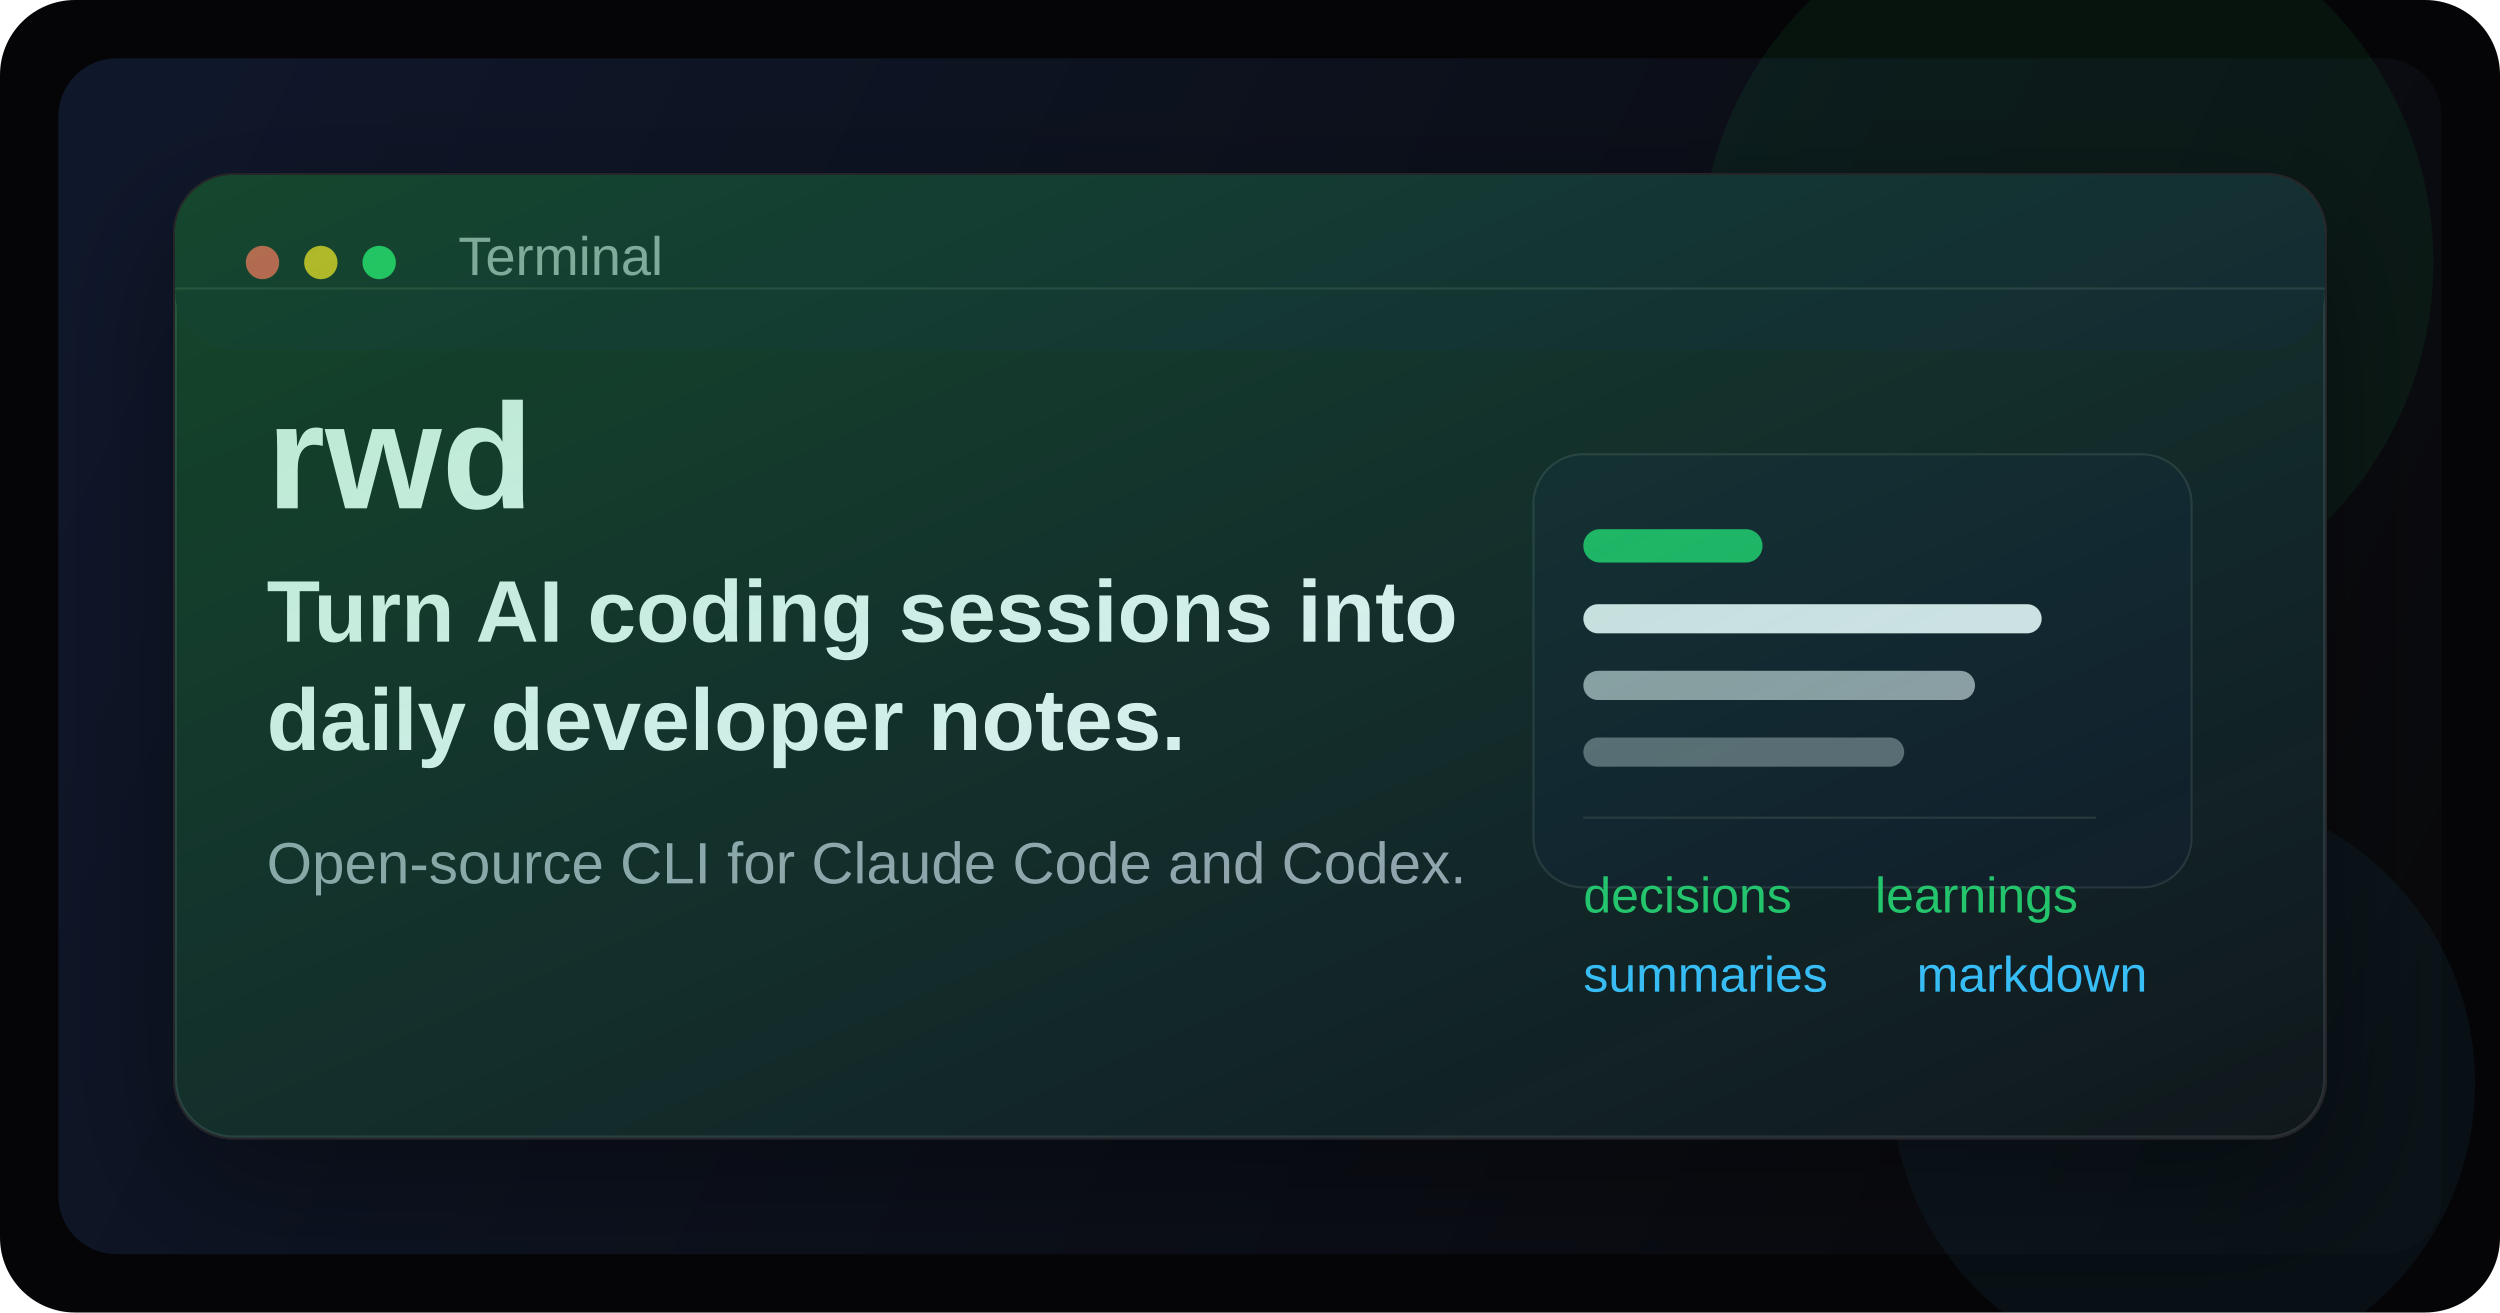
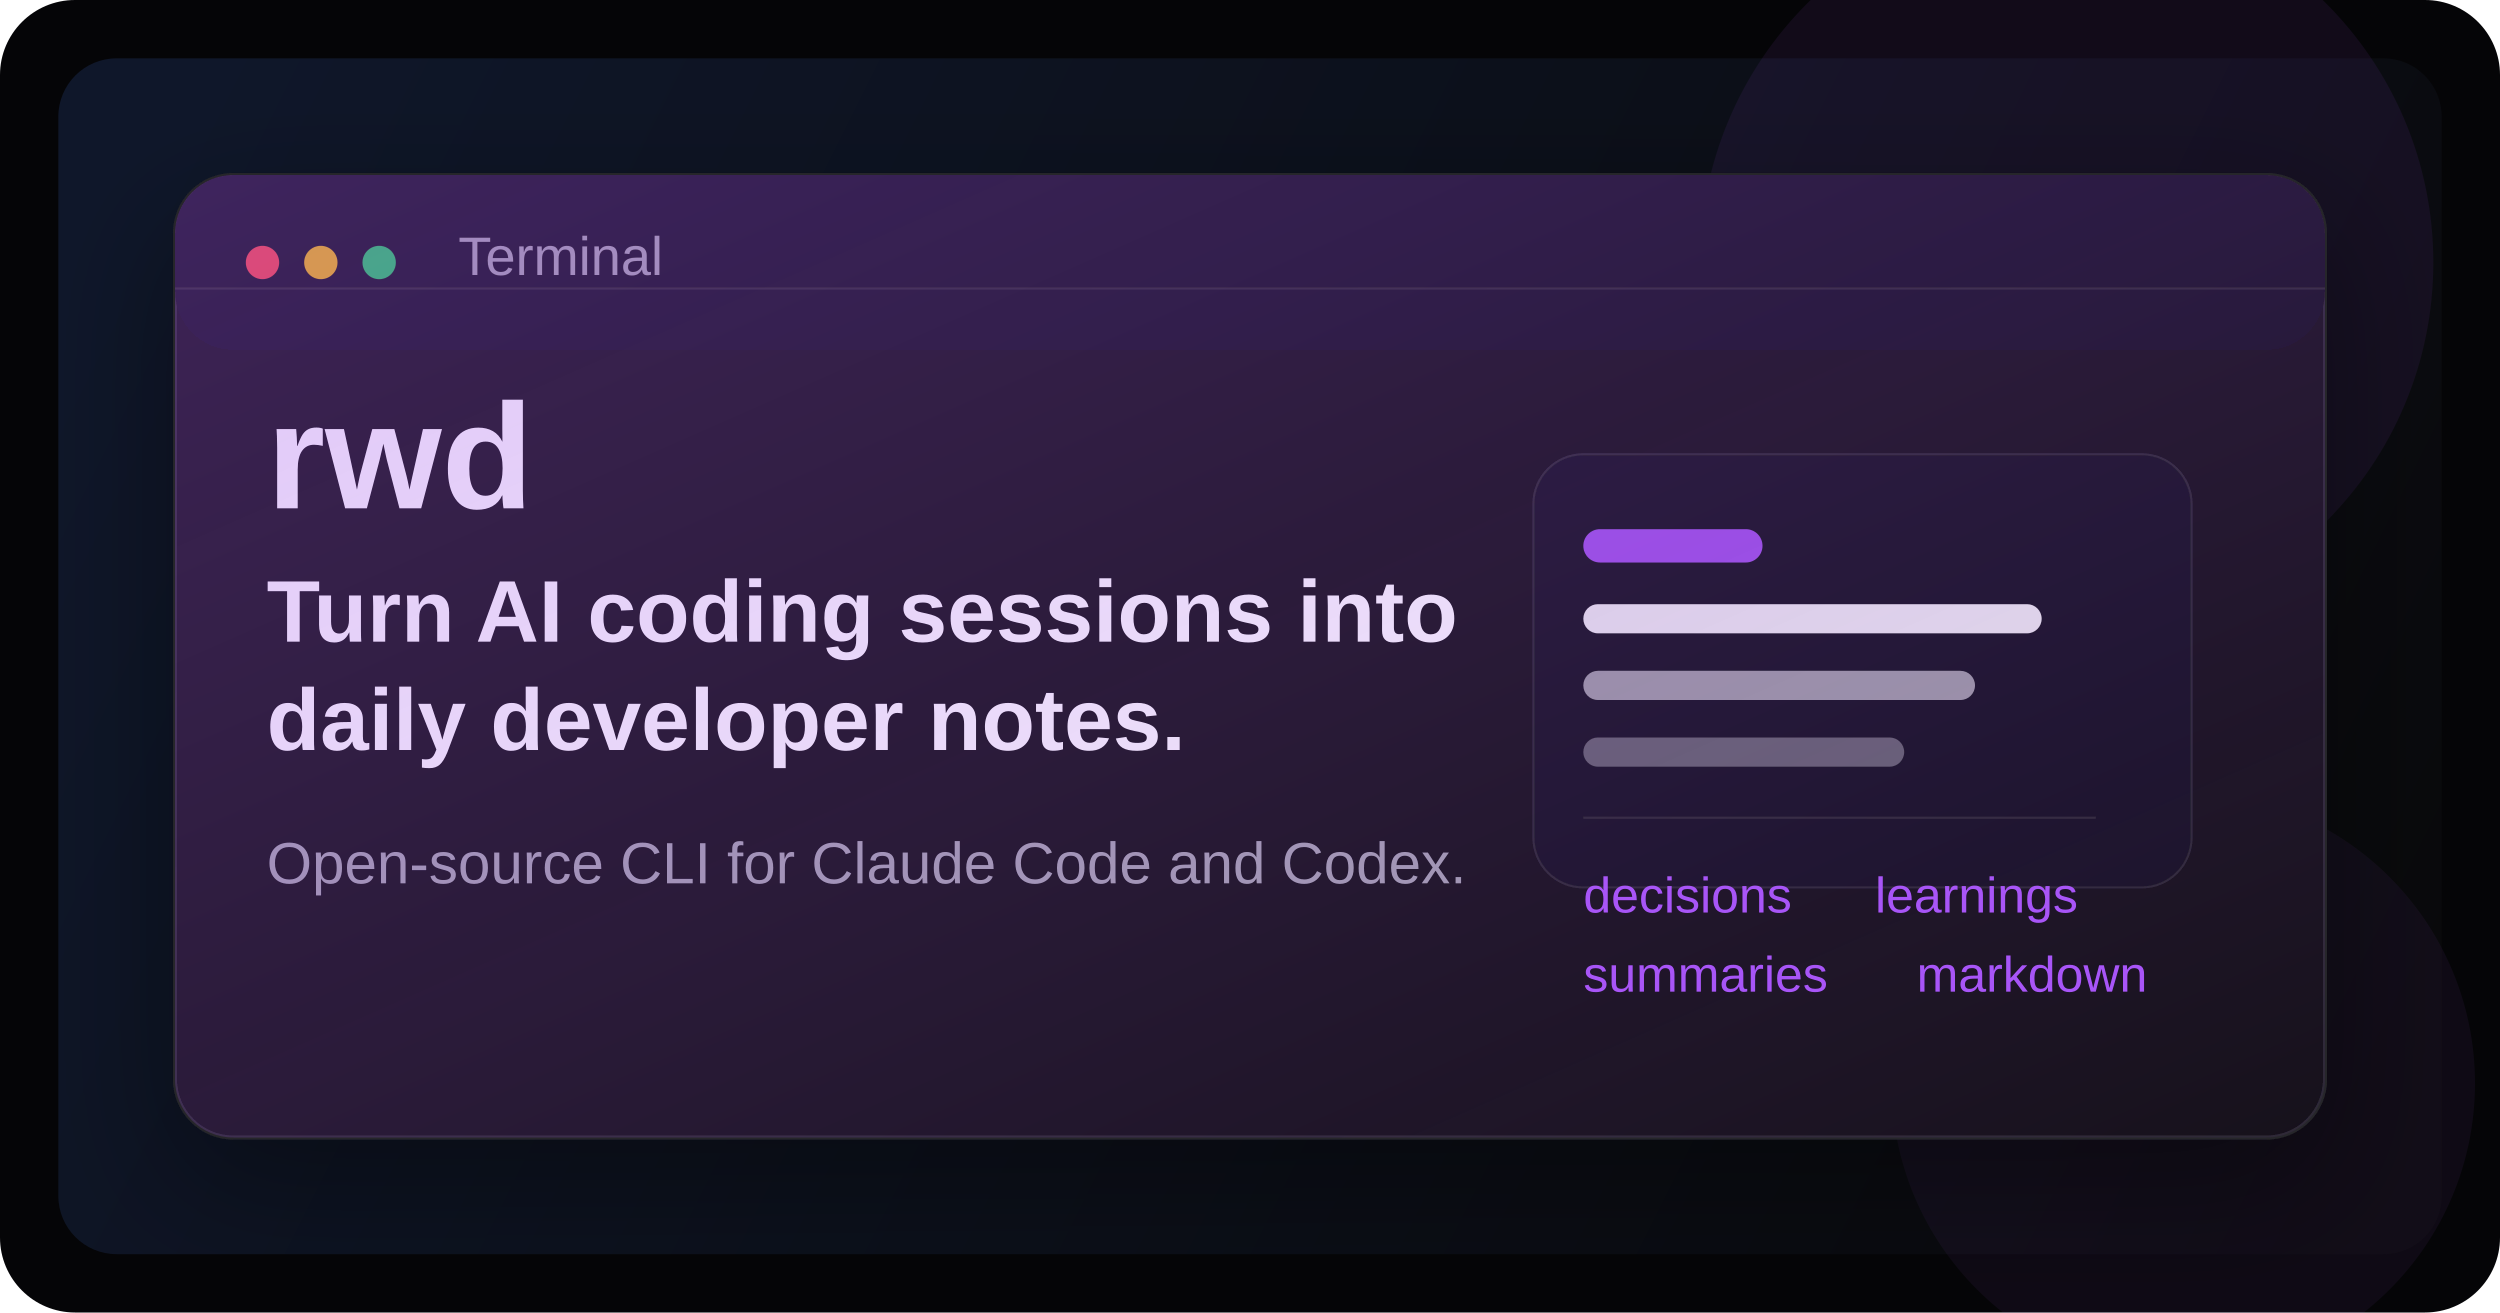
<svg xmlns="http://www.w3.org/2000/svg" width="1200" height="630" viewBox="0 0 1200 630" fill="none">
  <defs>
    <linearGradient id="bg" x1="84" y1="56" x2="1124" y2="574" gradientUnits="userSpaceOnUse">
      <stop stop-color="#0F172A" />
      <stop offset="1" stop-color="#09090B" />
    </linearGradient>
    <linearGradient id="glow" x1="0" y1="0" x2="1" y2="1">
-       <stop stop-color="#22C55E" stop-opacity="0.32" />
-       <stop offset="1" stop-color="#38BDF8" stop-opacity="0.06" />
+       <stop stop-color="#A855F7" stop-opacity="0.32" />
+       <stop offset="1" stop-color="#A855F7" stop-opacity="0.06" />
    </linearGradient>
    <filter id="shadow" x="0" y="0" width="1200" height="630" filterUnits="userSpaceOnUse" color-interpolation-filters="sRGB">
      <feDropShadow dx="0" dy="24" stdDeviation="32" flood-color="#000000" flood-opacity="0.35" />
    </filter>
  </defs>
  <rect width="1200" height="630" rx="36" fill="#050507" />
  <rect x="28" y="28" width="1144" height="574" rx="28" fill="url(#bg)" />
-   <circle cx="992" cy="126" r="176" fill="#22C55E" fill-opacity="0.08" />
-   <circle cx="1048" cy="520" r="140" fill="#38BDF8" fill-opacity="0.06" />
+   <circle cx="992" cy="126" r="176" fill="#A855F7" fill-opacity="0.08" />
+   <circle cx="1048" cy="520" r="140" fill="#A855F7" fill-opacity="0.06" />
  <g filter="url(#shadow)">
    <rect x="84" y="84" width="1032" height="462" rx="28" fill="#09090B" stroke="#27272A" stroke-width="2" />
    <rect x="84" y="84" width="1032" height="84" rx="28" fill="#111114" />
    <rect x="84" y="138" width="1032" height="1" fill="#27272A" />
    <circle cx="126" cy="126" r="8" fill="#EF4444" />
    <circle cx="154" cy="126" r="8" fill="#EAB308" />
    <circle cx="182" cy="126" r="8" fill="#22C55E" />
    <text x="220" y="132" fill="#A1A1AA" font-size="26" font-family="Arial, Helvetica, sans-serif">Terminal</text>
    <text x="128" y="244" fill="#FAFAFA" font-size="72" font-weight="700" font-family="Arial, Helvetica, sans-serif">rwd</text>
    <text x="128" y="308" fill="#FAFAFA" font-size="42" font-weight="700" font-family="Arial, Helvetica, sans-serif">Turn AI coding sessions into</text>
    <text x="128" y="360" fill="#FAFAFA" font-size="42" font-weight="700" font-family="Arial, Helvetica, sans-serif">daily developer notes.</text>
    <text x="128" y="424" fill="#A1A1AA" font-size="28" font-family="Arial, Helvetica, sans-serif">Open-source CLI for Claude Code and Codex.</text>
    <rect x="736" y="218" width="316" height="208" rx="24" fill="#0F1115" stroke="#27272A" />
-     <rect x="760" y="254" width="86" height="16" rx="8" fill="#22C55E" fill-opacity="0.9" />
+     <rect x="760" y="254" width="86" height="16" rx="8" fill="#A855F7" fill-opacity="0.9" />
    <rect x="760" y="290" width="220" height="14" rx="7" fill="#FAFAFA" fill-opacity="0.92" />
    <rect x="760" y="322" width="188" height="14" rx="7" fill="#D4D4D8" fill-opacity="0.7" />
    <rect x="760" y="354" width="154" height="14" rx="7" fill="#A1A1AA" fill-opacity="0.55" />
    <rect x="760" y="392" width="246" height="1" fill="#27272A" />
-     <text x="760" y="438" fill="#22C55E" font-size="24" font-family="Arial, Helvetica, sans-serif">decisions</text>
-     <text x="900" y="438" fill="#22C55E" font-size="24" font-family="Arial, Helvetica, sans-serif">learnings</text>
-     <text x="760" y="476" fill="#38BDF8" font-size="24" font-family="Arial, Helvetica, sans-serif">summaries</text>
-     <text x="920" y="476" fill="#38BDF8" font-size="24" font-family="Arial, Helvetica, sans-serif">markdown</text>
+     <text x="760" y="438" fill="#A855F7" font-size="24" font-family="Arial, Helvetica, sans-serif">decisions</text>
+     <text x="900" y="438" fill="#A855F7" font-size="24" font-family="Arial, Helvetica, sans-serif">learnings</text>
+     <text x="760" y="476" fill="#A855F7" font-size="24" font-family="Arial, Helvetica, sans-serif">summaries</text>
+     <text x="920" y="476" fill="#A855F7" font-size="24" font-family="Arial, Helvetica, sans-serif">markdown</text>
  </g>
  <rect x="84" y="84" width="1032" height="462" rx="28" fill="url(#glow)" />
</svg>
